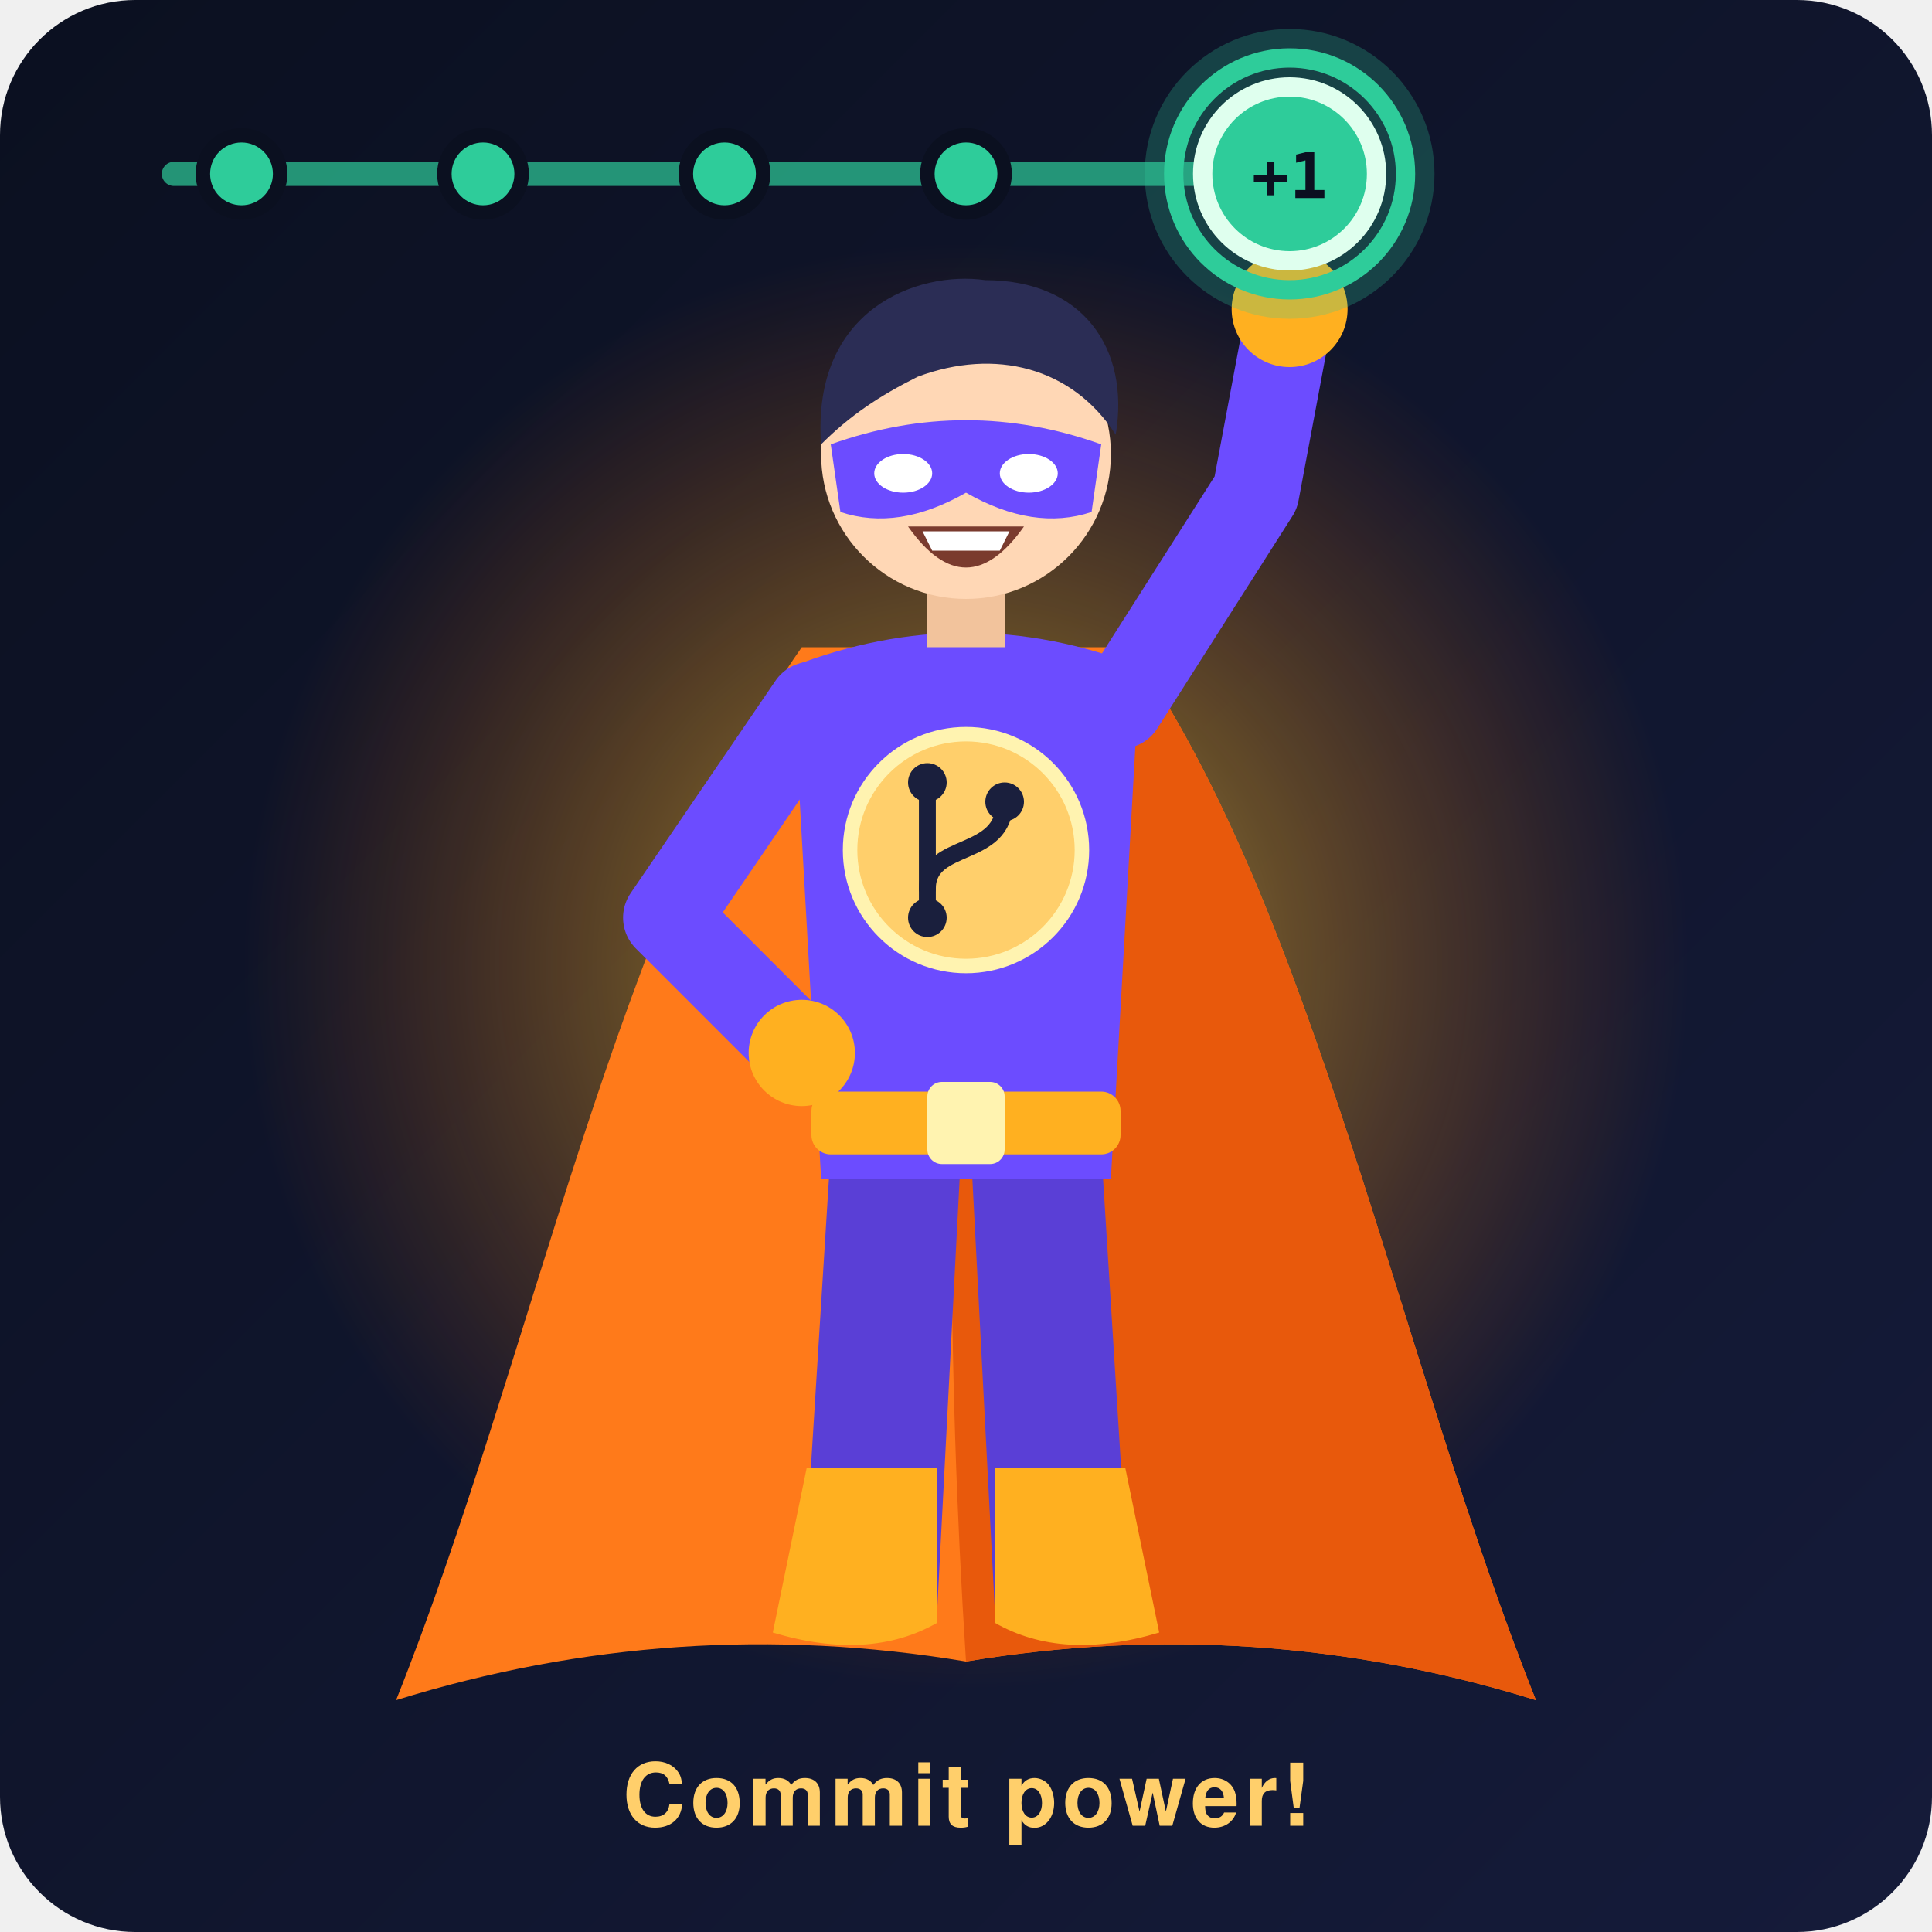
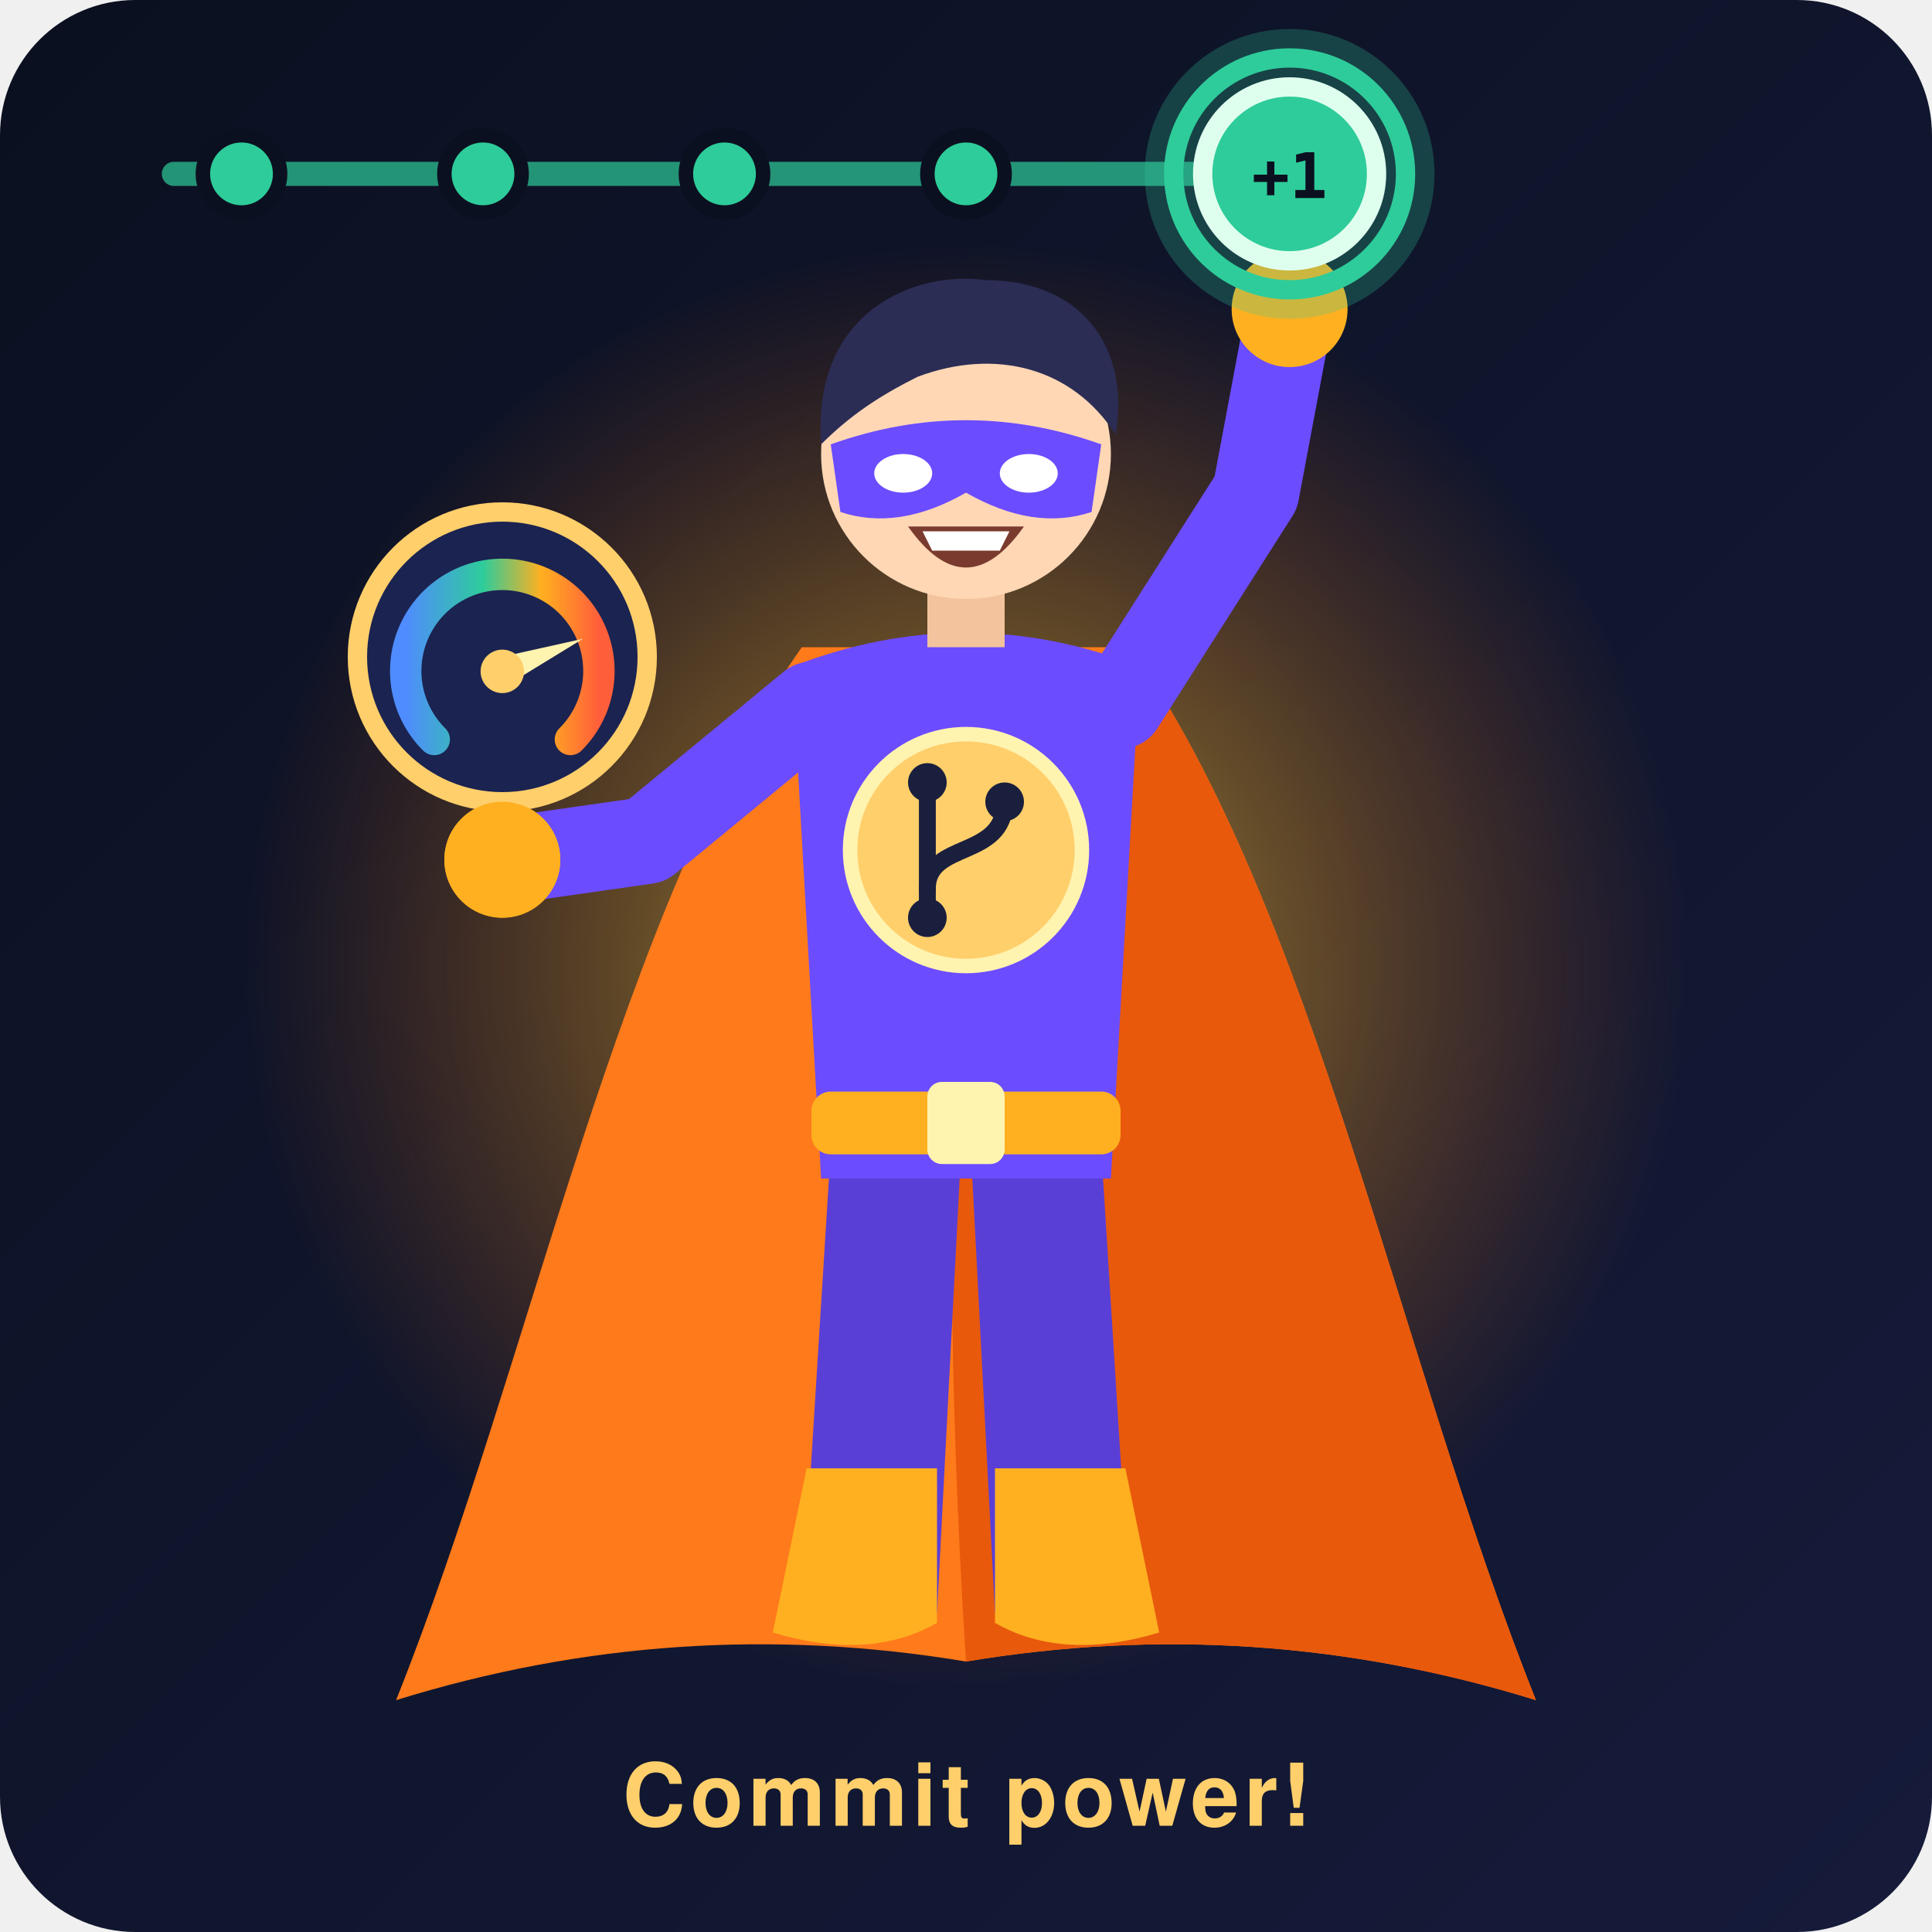
<svg xmlns="http://www.w3.org/2000/svg" viewBox="0 0 400 400" width="400" height="400" role="img" aria-labelledby="title desc">
  <style>
    .glow { transform-origin: 200px 200px; animation: glow 2.4s ease-in-out infinite; }
    .eyes { transform-origin: 600px 146px; animation: blink 4s infinite; }
    .fig { animation: bob 2.4s ease-in-out infinite; }
    .tw { transform-box: fill-box; transform-origin: center; animation: twinkle 1.8s ease-in-out infinite; }
    .tw.b { animation-delay: -0.9s; }
    @keyframes glow { 0%, 100% { transform: scale(0.94); opacity: 0.85; } 50% { transform: scale(1.06); opacity: 1; } }
    @keyframes blink { 0%, 92%, 100% { transform: scaleY(1); } 95% { transform: scaleY(0.1); } }
    @keyframes bob { 0%, 100% { transform: translateY(0); } 50% { transform: translateY(-6px); } }
    @keyframes twinkle { 0%, 100% { transform: scale(0.6); opacity: 0.5; } 50% { transform: scale(1.2); opacity: 1; } }
    .arm-r { transform-origin: 632px 194px; animation: lift 2.4s ease-in-out infinite; }
    .node { transform-origin: 267px 36px; animation: lift-node 2.4s ease-in-out infinite; }
    .halo { transform-box: fill-box; transform-origin: center; animation: halo 1.2s ease-out infinite; }
    .dot { animation: light 2.4s ease-in-out infinite; }
    .d2 { animation-delay: 0.2s; } .d3 { animation-delay: 0.4s; } .d4 { animation-delay: 0.6s; }
    @keyframes lift { 0%, 100% { transform: translateY(0); } 50% { transform: translateY(-5px); } }
    @keyframes lift-node { 0%, 100% { transform: translateY(0); } 50% { transform: translateY(-11px); } }  /* body bob + arm lift */
    @keyframes halo { 0% { transform: scale(0.7); opacity: 0.7; } 100% { transform: scale(1.5); opacity: 0; } }
    @keyframes light { 0%, 40%, 100% { fill: #2ecc9a; } 20% { fill: #dfffee; } }
+     .ndl { transform-box: fill-box; transform-origin: 50% 100%; }
+     .ndl { animation: tick 2.4s ease-in-out infinite; }
+     @keyframes tick { 0%, 100% { transform: rotate(-40deg); } 50%, 70% { transform: rotate(0); } }
    @media (prefers-reduced-motion: reduce) { * { animation: none !important; } }
  </style>
  <defs>
    <linearGradient id="bg" x1="0" y1="0" x2="1" y2="1">
      <stop offset="0" stop-color="#0b1020" />
      <stop offset="1" stop-color="#151b3a" />
    </linearGradient>
    <radialGradient id="glow" cx="0.5" cy="0.5" r="0.5">
      <stop offset="0" stop-color="#ffe680" stop-opacity="0.7" />
      <stop offset="0.45" stop-color="#ffb020" stop-opacity="0.35" />
      <stop offset="1" stop-color="#ff6a00" stop-opacity="0" />
    </radialGradient>
+     <linearGradient id="dial" x1="0" y1="0" x2="1" y2="0">
+       <stop offset="0" stop-color="#4f8cff" />
+       <stop offset="0.4" stop-color="#2ecc9a" />
+       <stop offset="0.7" stop-color="#ffb020" />
+       <stop offset="1" stop-color="#ff5e3a" />
+     </linearGradient>
  </defs>
  <rect width="400" height="400" rx="28" fill="url(#bg)" />
  <circle class="glow" cx="200" cy="200" r="150" fill="url(#glow)" />
  <path d="M36 36 H247" stroke="#2ecc9a" stroke-width="5" stroke-linecap="round" opacity="0.7" />
  <g stroke="#0b1020" stroke-width="3">
    <circle class="dot d1" cx="50" cy="36" r="8" fill="#2ecc9a" />
    <circle class="dot d2" cx="100" cy="36" r="8" fill="#2ecc9a" />
    <circle class="dot d3" cx="150" cy="36" r="8" fill="#2ecc9a" />
    <circle class="dot d4" cx="200" cy="36" r="8" fill="#2ecc9a" />
  </g>
  <g transform="translate(-400 -48)">
    <g class="fig">
      <g class="cape">
        <path d="M566 182 C528 236 510 330 482 400 Q540 382 600 392 Q660 382 718 400 C690 330 672 236 634 182 Z" fill="#ff7a1a" />
        <path d="M600 190 C596 270 596 330 600 392 Q660 382 718 400 C690 330 672 236 634 182 Z" fill="#e8590c" />
      </g>
      <path d="M572 286 L566 382 H594 L599 286 Z" fill="#5a3fd6" />
      <path d="M601 286 L606 382 H634 L628 286 Z" fill="#5a3fd6" />
      <path d="M567 352 H594 L594 384 Q580 392 560 386 Z" fill="#ffb020" />
      <path d="M606 352 H633 L640 386 Q620 392 606 384 Z" fill="#ffb020" />
      <g class="arm-r">
        <path d="M632 194 L660 150 L666 118" fill="none" stroke="#6c4cff" stroke-width="18" stroke-linecap="round" stroke-linejoin="round" />
        <circle cx="667" cy="112" r="12" fill="#ffb020" />
      </g>
      <path d="M564 186 Q600 172 636 186 L630 292 H570 Z" fill="#6c4cff" />
      <rect x="568" y="274" width="64" height="13" rx="4" fill="#ffb020" />
      <rect x="592" y="272" width="16" height="17" rx="3" fill="#fff3b0" />
      <g class="arm-l">
-         <path d="M568 194 L538 238 L566 266" fill="none" stroke="#6c4cff" stroke-width="18" stroke-linecap="round" stroke-linejoin="round" />
-         <circle cx="566" cy="266" r="11" fill="#ffb020" />
+         <path d="M568 194 L534 222 L506 226" fill="none" stroke="#6c4cff" stroke-width="18" stroke-linecap="round" stroke-linejoin="round" />
+         <circle cx="504" cy="226" r="12" fill="#ffb020" />
+         <g transform="rotate(0 504 226)">
+           <path d="M504 212 V226" stroke="#2b2d55" stroke-width="8" stroke-linecap="round" />
+           <circle cx="504" cy="184" r="30" fill="#1b2350" stroke="#ffcf6b" stroke-width="4" />
+           <path d="M489.9 201.1 A20 20 0 1 1 518.1 201.1" fill="none" stroke="url(#dial)" stroke-width="6.5" stroke-linecap="round" />
+           <g transform="rotate(68 504 187)">
+             <g class="ndl">
+               <path d="M501 187 L504 169 L507 187 Z" fill="#fff3b0" />
+             </g>
+           </g>
+           <circle cx="504" cy="187" r="4.5" fill="#ffcf6b" />
+         </g>
+         <circle cx="504" cy="226" r="12" fill="#ffb020" />
      </g>
      <circle cx="600" cy="224" r="24" fill="#ffcf6b" stroke="#fff3b0" stroke-width="3" />
      <g stroke="#1a1f3d" stroke-width="3.5" fill="none" stroke-linecap="round">
        <path d="M592 210 V238" />
        <path d="M608 214 C608 226 592 222 592 232" />
      </g>
      <g fill="#1a1f3d">
        <circle cx="592" cy="210" r="4" />
        <circle cx="592" cy="238" r="4" />
        <circle cx="608" cy="214" r="4" />
      </g>
      <rect x="592" y="166" width="16" height="16" fill="#f2c39c" />
      <circle cx="600" cy="142" r="30" fill="#ffd7b5" />
      <path d="M570 140 C568 112 590 104 604 106 C624 106 634 120 631 138 C622 124 606 120 590 126 C582 130 576 134 570 140 Z" fill="#2b2d55" />
      <path d="M572 140 Q600 130 628 140 L626 154 Q614 158 600 150 Q586 158 574 154 Z" fill="#6c4cff" />
      <g class="eyes">
        <ellipse cx="587" cy="146" rx="6" ry="4" fill="#ffffff" />
        <ellipse cx="613" cy="146" rx="6" ry="4" fill="#ffffff" />
      </g>
      <path d="M588 157 Q600 174 612 157 Z" fill="#7a3b2e" />
      <path d="M591 158 H609 L607 162 H593 Z" fill="#ffffff" />
    </g>
  </g>
  <g class="node">
    <circle class="halo" cx="267" cy="36" r="24" fill="none" stroke="#2ecc9a" stroke-width="4" />
    <circle cx="267" cy="36" r="30" fill="#2ecc9a" opacity="0.25" />
    <circle cx="267" cy="36" r="18" fill="#2ecc9a" stroke="#dfffee" stroke-width="4" />
    <text x="267" y="41" fill="#0b1020" font-family="ui-monospace, SFMono-Regular, Menlo, monospace" font-size="13" font-weight="700" text-anchor="middle">+1</text>
  </g>
  <text x="200" y="378" fill="#ffcf6b" font-family="-apple-system, BlinkMacSystemFont, 'Segoe UI', Helvetica, Arial, sans-serif" font-size="18" font-weight="800" text-anchor="middle" letter-spacing="1">Commit power!</text>
</svg>
